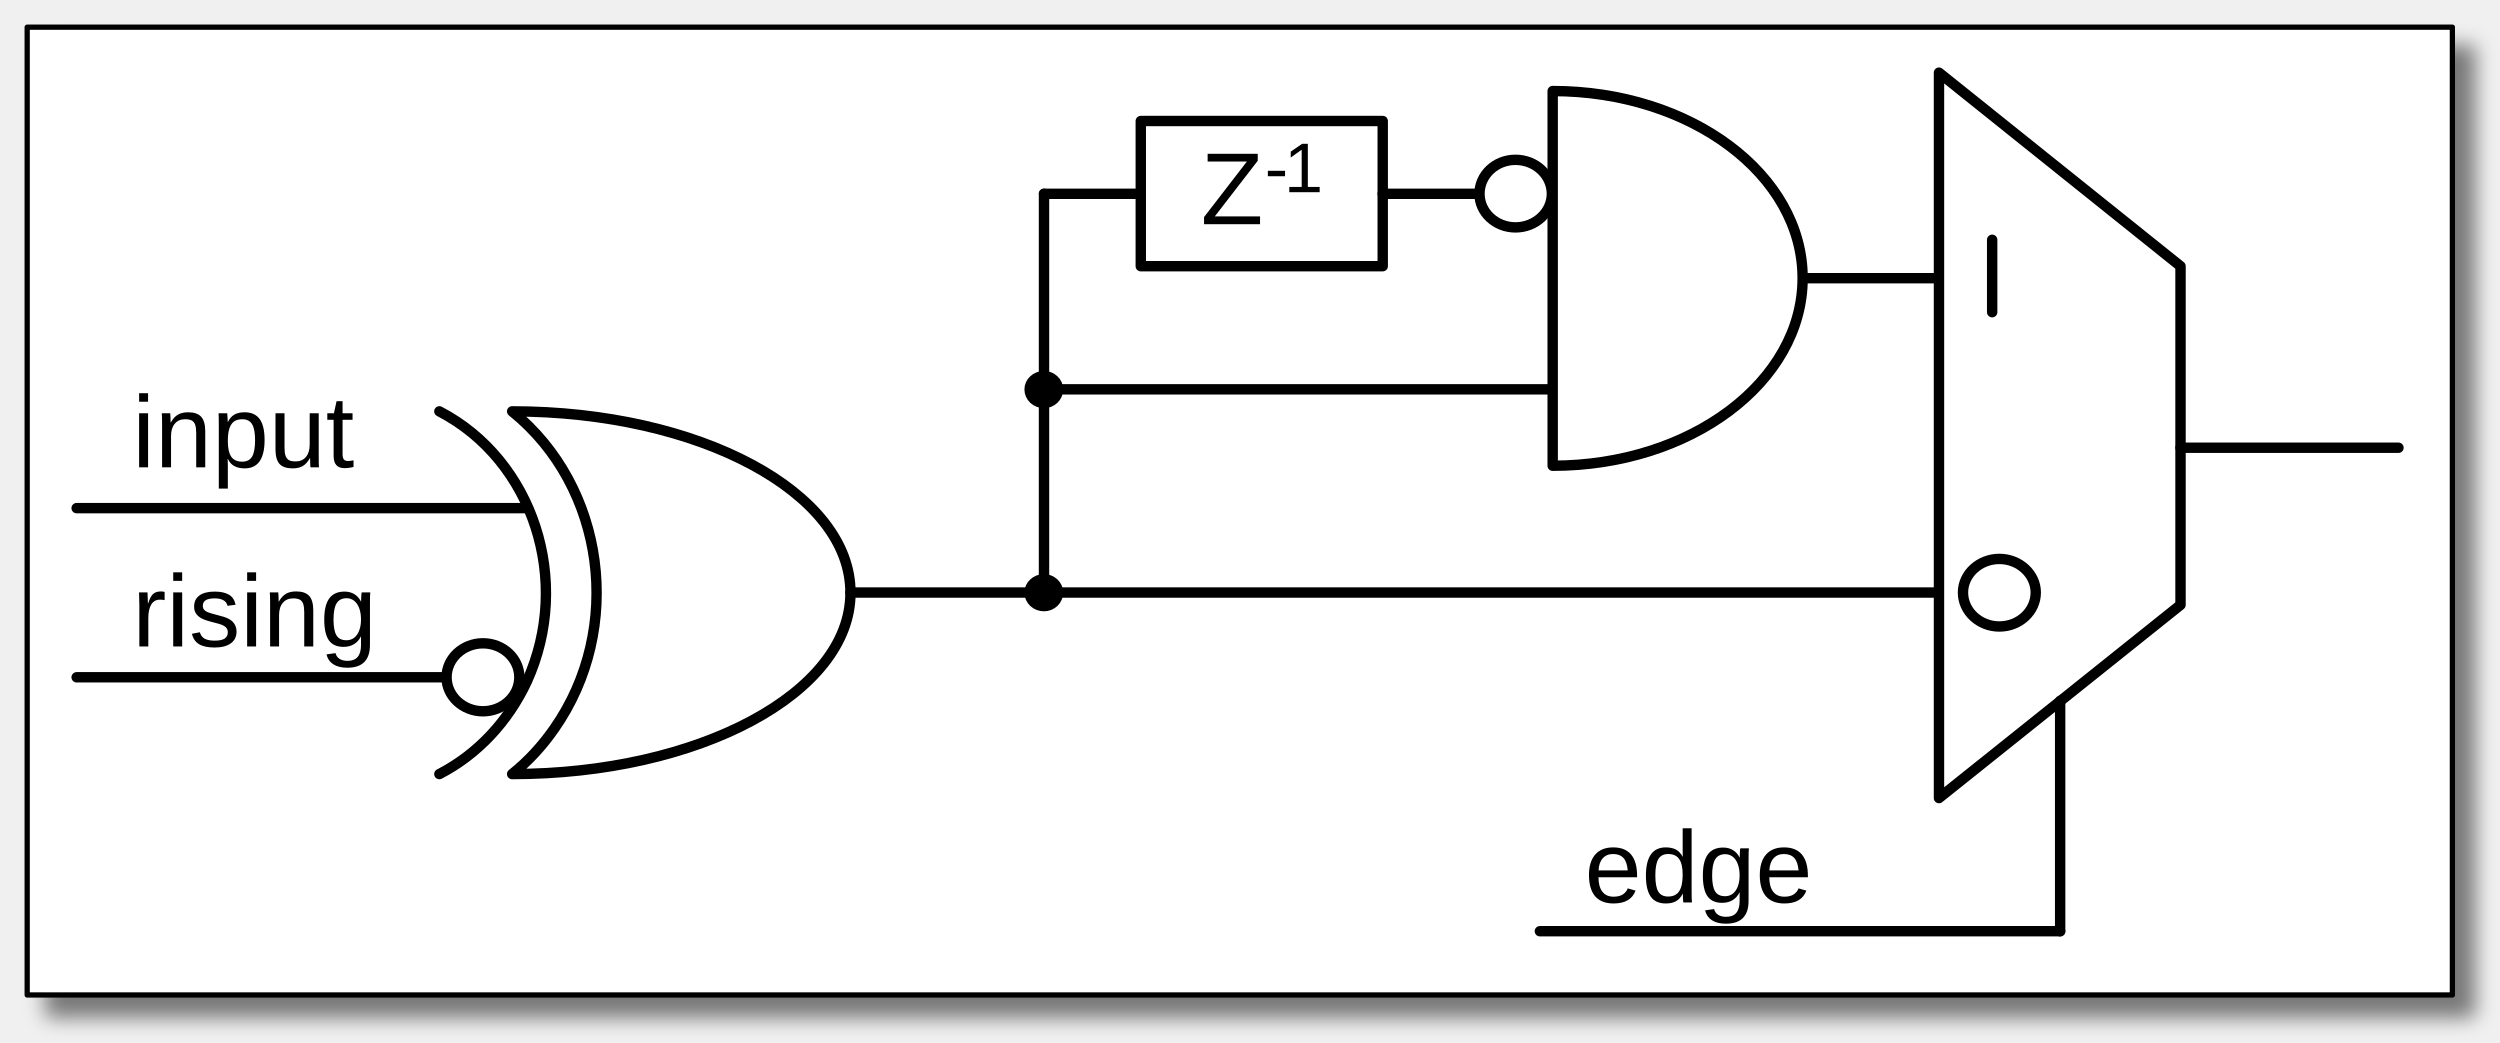
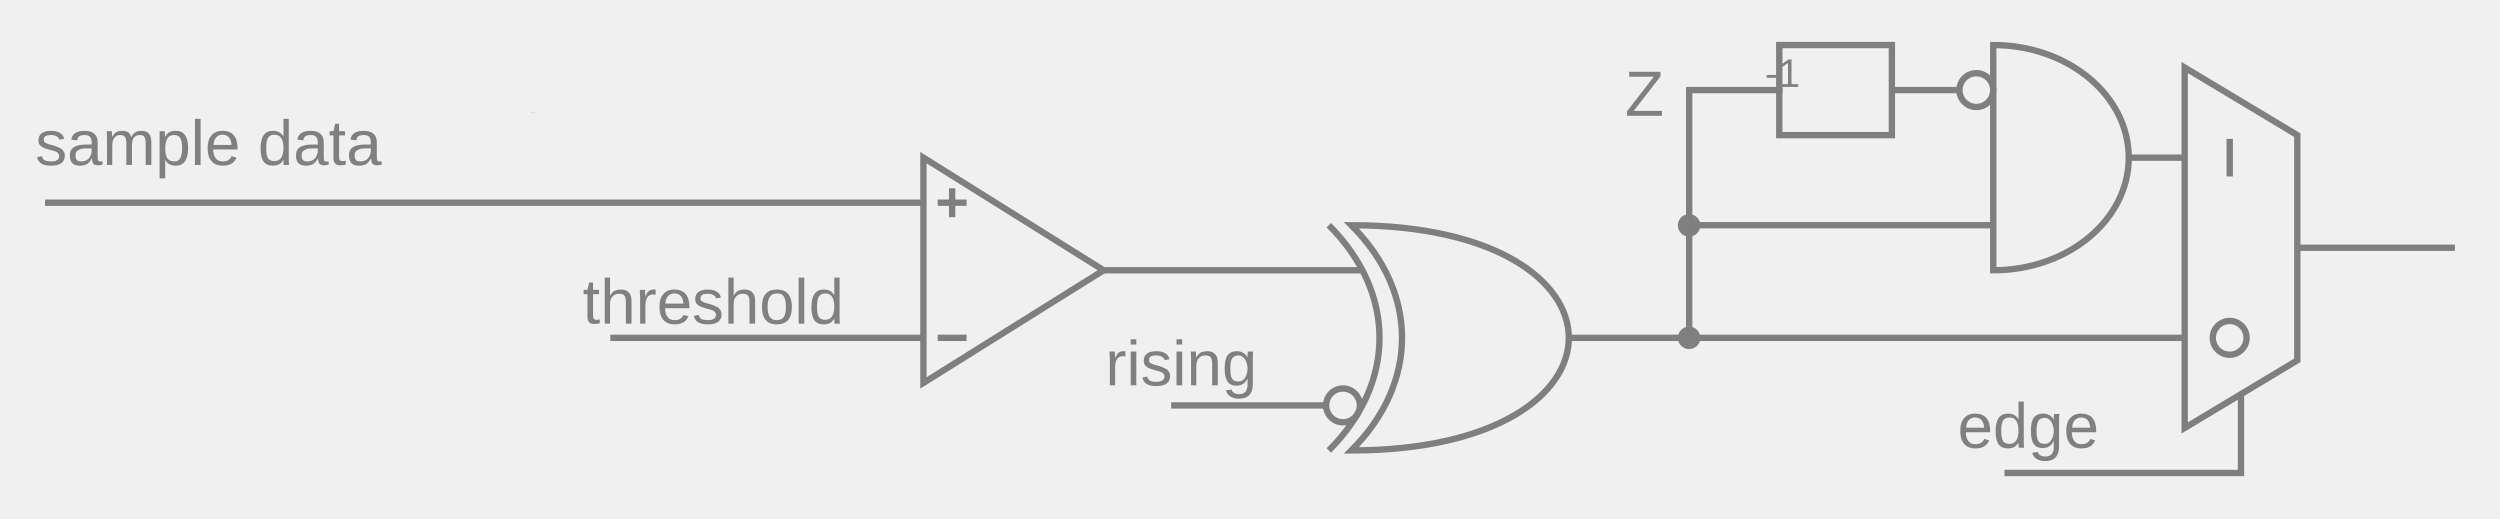
- <svg xmlns="http://www.w3.org/2000/svg" width="685.743" height="285.983" id="svg2" version="1.1">
-   <defs id="defs4">
-     <filter id="filter3058" color-interpolation-filters="sRGB" x="-0.011" y="-0.028" width="1.031" height="1.077">
-       <feFlood id="feFlood3060" flood-opacity="0.5" flood-color="rgb(0,0,0)" result="flood" />
-       <feComposite id="feComposite3062" in2="SourceGraphic" in="flood" operator="in" result="composite1" />
-       <feGaussianBlur id="feGaussianBlur3064" stdDeviation="2" result="blur" />
-       <feOffset id="feOffset3066" dx="4" dy="4" result="offset" />
-       <feComposite id="feComposite3068" in2="offset" in="SourceGraphic" operator="over" result="composite2" />
-     </filter>
-   </defs>
-   <g id="layer1" transform="translate(-63.76711,-316.5622)">
-     <rect style="fill:#ffffff;fill-opacity:1;stroke:#000000;stroke-width:1.028;stroke-linecap:round;stroke-linejoin:round;stroke-miterlimit:4;stroke-dasharray:none;stroke-opacity:1;filter:url(#filter3058)" id="rect3020" width="474.258" height="189.258" x="51.876" y="408.092" transform="matrix(1.402665,0,0,1.402665,-1.543508,-248.4012)" />
-     <g id="g4415" transform="matrix(1.402665,0,0,1.402665,80.73381,332.429)">
-       <text id="text4417" style="font-style:normal;font-weight:normal;font-size:20.02px;line-height:0%;font-family:Arial;text-align:start;text-anchor:start;fill:#000000" y="115.113" x="13.764" xml:space="preserve">rising</text>
-       <path id="path4419" d="m 88.055,140.06 c 36.52,0 66.159,-15.875 66.159,-35.425 0.078,-19.629 -29.56,-35.504 -66.159,-35.504 0,0 0,0 0,0 18.221,14.702 21.975,42.464 8.211,62.092 -2.346,3.363 -5.083,6.334 -8.211,8.837" style="fill:#ffffff;fill-opacity:1;fill-rule:evenodd;stroke:none" />
-       <path id="path4421" d="m 88.055,140.06 c 36.52,0 66.159,-15.875 66.159,-35.425 0.078,-19.629 -29.56,-35.504 -66.159,-35.504 0,0 0,0 0,0 18.221,14.702 21.975,42.464 8.211,62.092 -2.346,3.363 -5.083,6.334 -8.211,8.837" style="fill:none;stroke:#000000;stroke-width:2.033px;stroke-linecap:round;stroke-linejoin:round;stroke-dasharray:none;stroke-opacity:1" />
-       <path id="path4423" d="m 73.823,69.13 c 18.377,9.541 26.041,33.158 17.126,52.786 -3.675,7.898 -9.697,14.311 -17.126,18.143" style="fill:none;stroke:#000000;stroke-width:2.033px;stroke-linecap:round;stroke-linejoin:round;stroke-dasharray:none;stroke-opacity:1" />
-       <path id="path4425" d="M 2.893,121.135 H 84.693" style="fill:none;stroke:#000000;stroke-width:2.033px;stroke-linecap:round;stroke-linejoin:round;stroke-dasharray:none;stroke-opacity:1" />
-       <path id="path4427" d="M 2.893,88.055 H 90.401" style="fill:none;stroke:#000000;stroke-width:2.033px;stroke-linecap:round;stroke-linejoin:round;stroke-dasharray:none;stroke-opacity:1" />
-       <path id="path4429" d="M 154.214,104.556 H 367.08" style="fill:none;stroke:#000000;stroke-width:2.033px;stroke-linecap:round;stroke-linejoin:round;stroke-dasharray:none;stroke-opacity:1" />
-       <path id="path4431" d="m 89.463,121.135 c 0,-3.675 -3.206,-6.647 -7.116,-6.647 -3.91,0 -7.116,2.972 -7.116,6.647 0,3.675 3.206,6.647 7.116,6.647 3.91,0 7.116,-2.972 7.116,-6.647" style="fill:#ffffff;fill-opacity:1;fill-rule:evenodd;stroke:none" />
-       <path id="path4433" d="m 89.463,121.135 c 0,-3.675 -3.206,-6.647 -7.116,-6.647 -3.91,0 -7.116,2.972 -7.116,6.647 0,3.675 3.206,6.647 7.116,6.647 3.91,0 7.116,-2.972 7.116,-6.647" style="fill:none;stroke:#000000;stroke-width:2.033px;stroke-linecap:round;stroke-linejoin:round;stroke-dasharray:none;stroke-opacity:1" />
-       <path id="path4435" d="m 192.064,64.829 h 99.316" style="fill:none;stroke:#000000;stroke-width:2.033px;stroke-linecap:round;stroke-linejoin:round;stroke-dasharray:none;stroke-opacity:1" />
-       <path id="path4437" d="M 192.064,26.589 V 104.556" style="fill:none;stroke:#000000;stroke-width:2.033px;stroke-linecap:round;stroke-linejoin:round;stroke-dasharray:none;stroke-opacity:1" />
-       <path id="path4439" d="m 192.064,26.589 h 18.925" style="fill:none;stroke:#000000;stroke-width:2.033px;stroke-linecap:round;stroke-linejoin:round;stroke-dasharray:none;stroke-opacity:1" />
-       <path id="path4441" d="m 210.989,12.356 v 28.387 h 47.312 V 12.356 Z" style="fill:#ffffff;fill-opacity:1;fill-rule:evenodd;stroke:none" />
-       <path id="path4443" d="m 210.989,40.743 h 47.312 V 12.356 h -47.312 z" style="fill:none;stroke:#000000;stroke-width:2.033px;stroke-linecap:round;stroke-linejoin:round;stroke-dasharray:none;stroke-opacity:1" />
-       <text id="text4445" style="font-style:normal;font-weight:normal;font-size:20.02px;line-height:0%;font-family:Arial;text-align:start;text-anchor:start;fill:#000000" y="32.532" x="222.719" xml:space="preserve">Z</text>
-       <text id="text4447" style="font-style:normal;font-weight:normal;font-size:13.764px;line-height:0%;font-family:Arial;text-align:start;text-anchor:start;fill:#000000" y="26.276" x="235.231" xml:space="preserve">-</text>
-       <text id="text4449" style="font-style:normal;font-weight:normal;font-size:13.764px;line-height:0%;font-family:Arial;text-align:start;text-anchor:start;fill:#000000" y="26.276" x="238.985" xml:space="preserve">1</text>
-       <path id="path4451" d="m 258.301,26.589 h 18.925" style="fill:none;stroke:#000000;stroke-width:2.033px;stroke-linecap:round;stroke-linejoin:round;stroke-dasharray:none;stroke-opacity:1" />
-       <path id="path4453" d="m 338.771,43.089 h 28.309" style="fill:none;stroke:#000000;stroke-width:2.033px;stroke-linecap:round;stroke-linejoin:round;stroke-dasharray:none;stroke-opacity:1" />
-       <path id="path4455" d="M 367.08,2.893 V 144.752 L 414.314,106.98 V 40.743 Z" style="fill:#ffffff;fill-opacity:1;fill-rule:evenodd;stroke:none" />
-       <path id="path4457" d="M 367.08,2.893 V 144.752 L 414.314,106.98 V 40.743 Z" style="fill:none;stroke:#000000;stroke-width:2.033px;stroke-linecap:round;stroke-linejoin:round;stroke-dasharray:none;stroke-opacity:1" />
-       <path id="path4459" d="m 386.005,104.556 c 0,-3.597 -3.206,-6.569 -7.116,-6.569 -3.91,0 -7.116,2.972 -7.116,6.569 0,3.675 3.206,6.647 7.116,6.647 3.91,0 7.116,-2.972 7.116,-6.647" style="fill:#ffffff;fill-opacity:1;fill-rule:evenodd;stroke:none" />
-       <path id="path4461" d="m 386.005,104.556 c 0,-3.597 -3.206,-6.569 -7.116,-6.569 -3.91,0 -7.116,2.972 -7.116,6.569 0,3.675 3.206,6.647 7.116,6.647 3.91,0 7.116,-2.972 7.116,-6.647" style="fill:none;stroke:#000000;stroke-width:2.033px;stroke-linecap:round;stroke-linejoin:round;stroke-dasharray:none;stroke-opacity:1" />
-       <path id="path4463" d="M 377.481,35.582 V 49.736" style="fill:none;stroke:#000000;stroke-width:2.033px;stroke-linecap:round;stroke-linejoin:round;stroke-dasharray:none;stroke-opacity:1" />
-       <path id="path4465" d="M 390.775,170.793 V 125.749" style="fill:none;stroke:#000000;stroke-width:2.033px;stroke-linecap:round;stroke-linejoin:round;stroke-dasharray:none;stroke-opacity:1" />
-       <path id="path4467" d="M 289.034,170.793 H 390.775" style="fill:none;stroke:#000000;stroke-width:2.033px;stroke-linecap:round;stroke-linejoin:round;stroke-dasharray:none;stroke-opacity:1" />
-       <text id="text4469" style="font-style:normal;font-weight:normal;font-size:20.02px;line-height:0%;font-family:Arial;text-align:start;text-anchor:start;fill:#000000" y="165.162" x="297.793" xml:space="preserve">edge</text>
-       <path id="path4471" d="m 414.314,76.247 h 42.62" style="fill:none;stroke:#000000;stroke-width:2.033px;stroke-linecap:round;stroke-linejoin:round;stroke-dasharray:none;stroke-opacity:1" />
-       <path id="path4473" d="M 291.537,79.766 V 6.491 c 26.98,0 48.876,16.344 48.876,36.598 0,20.254 -21.897,36.677 -48.876,36.677 z" style="fill:#ffffff;fill-opacity:1;fill-rule:evenodd;stroke:none" />
-       <path id="path4475" d="M 291.537,79.766 V 6.491 c 26.98,0 48.876,16.344 48.876,36.598 0,20.254 -21.897,36.677 -48.876,36.677 z" style="fill:none;stroke:#000000;stroke-width:2.033px;stroke-linecap:round;stroke-linejoin:round;stroke-dasharray:none;stroke-opacity:1" />
-       <path id="path4477" d="m 291.38,26.589 c 0,-3.675 -3.206,-6.647 -7.116,-6.647 -3.91,0 -7.038,2.972 -7.038,6.647 0,3.597 3.128,6.569 7.038,6.569 3.91,0 7.116,-2.972 7.116,-6.569" style="fill:#ffffff;fill-opacity:1;fill-rule:evenodd;stroke:none" />
-       <path id="path4479" d="m 291.38,26.589 c 0,-3.675 -3.206,-6.647 -7.116,-6.647 -3.91,0 -7.038,2.972 -7.038,6.647 0,3.597 3.128,6.569 7.038,6.569 3.91,0 7.116,-2.972 7.116,-6.569" style="fill:none;stroke:#000000;stroke-width:2.033px;stroke-linecap:round;stroke-linejoin:round;stroke-dasharray:none;stroke-opacity:1" />
-       <path id="path4481" d="m 194.801,104.556 c 0,-1.408 -1.251,-2.581 -2.737,-2.581 -1.564,0 -2.815,1.173 -2.815,2.581 0,1.486 1.251,2.659 2.815,2.659 1.486,0 2.737,-1.173 2.737,-2.659" style="fill:#000000;fill-opacity:1;fill-rule:evenodd;stroke:none" />
-       <path id="path4483" d="m 194.801,104.556 c 0,-1.408 -1.251,-2.581 -2.737,-2.581 -1.564,0 -2.815,1.173 -2.815,2.581 0,1.486 1.251,2.659 2.815,2.659 1.486,0 2.737,-1.173 2.737,-2.659" style="fill:none;stroke:#000000;stroke-width:2.033px;stroke-linecap:round;stroke-linejoin:round;stroke-dasharray:none;stroke-opacity:1" />
-       <path id="path4485" d="m 194.801,64.829 c 0,-1.408 -1.251,-2.581 -2.737,-2.581 -1.564,0 -2.815,1.173 -2.815,2.581 0,1.486 1.251,2.659 2.815,2.659 1.486,0 2.737,-1.173 2.737,-2.659" style="fill:#000000;fill-opacity:1;fill-rule:evenodd;stroke:none" />
-       <path id="path4487" d="m 194.801,64.829 c 0,-1.408 -1.251,-2.581 -2.737,-2.581 -1.564,0 -2.815,1.173 -2.815,2.581 0,1.486 1.251,2.659 2.815,2.659 1.486,0 2.737,-1.173 2.737,-2.659" style="fill:none;stroke:#000000;stroke-width:2.033px;stroke-linecap:round;stroke-linejoin:round;stroke-dasharray:none;stroke-opacity:1" />
-       <text id="text4489" style="font-style:normal;font-weight:normal;font-size:20.02px;line-height:0%;font-family:Arial;text-align:start;text-anchor:start;fill:#000000" y="80.079" x="13.764" xml:space="preserve">input</text>
+ <svg xmlns="http://www.w3.org/2000/svg" width="111mm" height="23mm" viewBox="0 0 111 23" version="1.1" id="svg1">
+   <defs id="defs1" />
+   <g id="layer1">
+     <path style="fill:none;stroke:#7f7f7f;stroke-width:0.282;stroke-linecap:butt;stroke-dasharray:none;stroke-opacity:1;paint-order:stroke markers fill" d="M 2,9 H 41" id="path1" />
+     <path style="fill:none;stroke:#7f7f7f;stroke-width:0.282;stroke-linecap:butt;stroke-dasharray:none;stroke-opacity:1;paint-order:stroke markers fill" d="M 27.098,15 H 41" id="path1-5" />
+     <text xml:space="preserve" style="font-size:2.822px;font-family:sans-serif;-inkscape-font-specification:'sans-serif, Normal';text-align:center;text-anchor:middle;fill:none;stroke:#7f7f7f;stroke-width:0.282;stroke-linecap:square;stroke-opacity:1;paint-order:stroke markers fill" x="11.086" y="7.323" id="text1">
+       <tspan id="tspan1" style="font-style:normal;font-variant:normal;font-weight:normal;font-stretch:normal;font-size:2.822px;font-family:Arial;-inkscape-font-specification:'Arial, Normal';font-variant-ligatures:normal;font-variant-caps:normal;font-variant-numeric:normal;font-variant-east-asian:normal;fill:#808080;fill-opacity:1;stroke:none;stroke-width:0.282" x="11.086" y="7.323">sample data</tspan>
+     </text>
+     <circle style="fill:#808080;fill-opacity:1;stroke:none;stroke-width:0.282;stroke-linecap:square;stroke-opacity:1;paint-order:stroke markers fill" id="path2-2" cx="74.996" cy="10.007" r="0.5" />
+     <circle style="fill:#808080;fill-opacity:1;stroke:none;stroke-width:0.282;stroke-linecap:square;stroke-opacity:1;paint-order:stroke markers fill" id="path2-3" cx="74.997" cy="15" r="0.5" />
+     <path style="fill:#808080;fill-opacity:1;stroke:none;stroke-width:0.282;stroke-linecap:square;stroke-opacity:1;paint-order:stroke markers fill" id="path3" d="m 23.854,5.021 a 0.311,0.012 0 0 1 -0.236,-0.006 0.311,0.012 0 0 1 -0.016,-0.011" />
+     <text xml:space="preserve" style="font-style:normal;font-variant:normal;font-weight:normal;font-stretch:normal;font-size:2.822px;font-family:Arial;-inkscape-font-specification:'Arial, Normal';font-variant-ligatures:normal;font-variant-caps:normal;font-variant-numeric:normal;font-variant-east-asian:normal;text-align:center;text-anchor:middle;fill:#808080;fill-opacity:1;stroke:none;stroke-width:0.282;stroke-linecap:butt;stroke-dasharray:none;stroke-opacity:1;paint-order:stroke markers fill" x="33.626" y="14.373" id="text3">
+       <tspan id="tspan3" style="stroke-width:0.282" x="33.626" y="14.373">threshold</tspan>
+     </text>
+     <g id="g16" transform="translate(-3,-1.000001)">
+       <path style="fill:none;fill-opacity:1;stroke:#7f7f7f;stroke-width:0.282;stroke-linecap:butt;stroke-dasharray:none;stroke-opacity:1;paint-order:stroke markers fill" d="M 44,18 V 8 l 8,5 z" id="path4" />
+       <g id="g6" transform="translate(9.774828,5)">
+         <path style="fill:none;fill-opacity:1;stroke:#7f7f7f;stroke-width:0.282;stroke-linecap:square;stroke-dasharray:none;stroke-opacity:1;paint-order:stroke markers fill" d="m 35,5 h 1" id="path5" />
+         <path style="fill:none;fill-opacity:1;stroke:#7f7f7f;stroke-width:0.282;stroke-linecap:square;stroke-dasharray:none;stroke-opacity:1;paint-order:stroke markers fill" d="M 35.5,4.5 V 5.5" id="path6" />
+       </g>
+       <path style="fill:none;fill-opacity:1;stroke:#7f7f7f;stroke-width:0.282;stroke-linecap:square;stroke-dasharray:none;stroke-opacity:1;paint-order:stroke markers fill" d="m 44.775,16 h 1" id="path7" />
    </g>
+     <g id="g10" transform="translate(-10,1.999999)">
+       <path style="fill:none;fill-opacity:1;stroke:#7f7f7f;stroke-width:0.282;stroke-linecap:butt;stroke-dasharray:none;stroke-opacity:1;paint-order:stroke markers fill" d="m 69,8 c 3,3 3,7 0,10" id="path8" />
+       <path style="fill:none;fill-opacity:1;stroke:#7f7f7f;stroke-width:0.282;stroke-linecap:butt;stroke-dasharray:none;stroke-opacity:1;paint-order:stroke markers fill" d="m 70,18 c 3,-3 3,-7 0,-10 12.873,-2e-7 12.873,10 0,10 z" id="path8-3" />
+       <circle style="fill:none;fill-opacity:1;stroke:#7f7f7f;stroke-width:0.282;stroke-linecap:butt;stroke-dasharray:none;stroke-opacity:1;paint-order:stroke markers fill" id="path9" cx="69.629" cy="16" r="0.75" />
+       <path style="fill:none;fill-opacity:1;stroke:#7f7f7f;stroke-width:0.282;stroke-linecap:butt;stroke-dasharray:none;stroke-opacity:1;paint-order:stroke markers fill" d="m 62,16 h 6.879" id="path10" />
+       <text xml:space="preserve" style="font-style:normal;font-variant:normal;font-weight:normal;font-stretch:normal;font-size:2.822px;font-family:Arial;-inkscape-font-specification:'Arial, Normal';font-variant-ligatures:normal;font-variant-caps:normal;font-variant-numeric:normal;font-variant-east-asian:normal;text-align:center;text-anchor:middle;fill:none;fill-opacity:1;stroke:#7f7f7f;stroke-width:0.282;stroke-linecap:butt;stroke-dasharray:none;stroke-opacity:1;paint-order:stroke markers fill" x="65.189" y="15.108" id="text10">
+         <tspan id="tspan10" style="fill:#808080;fill-opacity:1;stroke:none;stroke-width:0.282" x="65.189" y="15.108">rising</tspan>
+       </text>
+     </g>
+     <path style="fill:none;fill-opacity:1;stroke:#7f7f7f;stroke-width:0.282;stroke-linecap:butt;stroke-dasharray:none;stroke-opacity:1;paint-order:stroke markers fill" d="m 49,12 11.52,-10e-7" id="path11" />
+     <path style="fill:none;fill-opacity:1;stroke:#7f7f7f;stroke-width:0.282;stroke-linecap:butt;stroke-dasharray:none;stroke-opacity:1;paint-order:stroke markers fill" d="M 69.655,15 H 97" id="path12" />
+     <path style="fill:none;fill-opacity:1;stroke:#7f7f7f;stroke-width:0.282;stroke-linecap:butt;stroke-dasharray:none;stroke-opacity:1;paint-order:stroke markers fill" d="M 75,15 V 4 h 4.141" id="path13" />
+     <g id="g29" transform="translate(-3.581348,-1.488454)">
+       <path style="fill:none;fill-opacity:1;stroke:#7f7f7f;stroke-width:0.282;stroke-linecap:butt;stroke-dasharray:none;stroke-opacity:1;paint-order:stroke markers fill" d="m 82.581,7.488 v -4 l 5,10e-8 v 4 z" id="path14" />
+       <g id="g27" transform="translate(-2.418652,0.4884528)">
+         <text xml:space="preserve" style="font-style:normal;font-variant:normal;font-weight:normal;font-stretch:normal;font-size:2.822px;font-family:Arial;-inkscape-font-specification:'Arial, Normal';font-variant-ligatures:normal;font-variant-caps:normal;font-variant-numeric:normal;font-variant-east-asian:normal;text-align:center;text-anchor:middle;fill:none;fill-opacity:1;stroke:#7f7f7f;stroke-width:0.282;stroke-linecap:butt;stroke-dasharray:none;stroke-opacity:1;paint-order:stroke markers fill" x="86.853" y="6.141" id="text14">
+           <tspan id="tspan14" style="fill:#808080;fill-opacity:1;stroke:none;stroke-width:0.282" x="86.853" y="6.141">Z<tspan style="font-size:65%;baseline-shift:super" id="tspan16" />
+           </tspan>
+         </text>
+         <text xml:space="preserve" style="font-style:normal;font-variant:normal;font-weight:normal;font-stretch:normal;font-size:2.822px;font-family:Arial;-inkscape-font-specification:'Arial, Normal';font-variant-ligatures:normal;font-variant-caps:normal;font-variant-numeric:normal;font-variant-east-asian:normal;text-align:center;text-anchor:middle;fill:#808080;fill-opacity:1;stroke:none;stroke-width:0.282;stroke-linecap:butt;stroke-dasharray:1.128, 0.282;stroke-dashoffset:0;stroke-opacity:1;paint-order:stroke markers fill" x="88.676" y="4.859" id="text27">
+           <tspan id="tspan27" style="font-style:normal;font-variant:normal;font-weight:normal;font-stretch:normal;font-size:1.764px;font-family:Arial;-inkscape-font-specification:'Arial, Normal';font-variant-ligatures:normal;font-variant-caps:normal;font-variant-numeric:normal;font-variant-east-asian:normal;stroke-width:0.282" x="88.676" y="4.859">-1</tspan>
+         </text>
+       </g>
+     </g>
+     <circle style="fill:none;fill-opacity:1;stroke:#7f7f7f;stroke-width:0.282;stroke-linecap:butt;stroke-dasharray:none;stroke-opacity:1;paint-order:stroke markers fill" id="path9-6" cx="87.75" cy="4" r="0.75" />
+     <path style="fill:none;fill-opacity:1;stroke:#7f7f7f;stroke-width:0.282;stroke-linecap:butt;stroke-dasharray:none;stroke-opacity:1;paint-order:stroke markers fill" id="path16" d="M 88.5,2 A 6.016,5 0 0 1 94.516,7 6.016,5 0 0 1 88.5,12 Z" />
+     <path style="fill:none;fill-opacity:1;stroke:#7f7f7f;stroke-width:0.282;stroke-linecap:butt;stroke-dasharray:none;stroke-opacity:1;paint-order:stroke markers fill" d="M 94.516,7 97,7" id="path21" />
+     <circle style="fill:none;fill-opacity:1;stroke:#7f7f7f;stroke-width:0.282;stroke-linecap:butt;stroke-dasharray:none;stroke-opacity:1;paint-order:stroke markers fill" id="path9-6-9" cx="98.998" cy="15" r="0.75" />
+     <path style="fill:none;fill-opacity:1;stroke:#7f7f7f;stroke-width:0.282;stroke-linecap:butt;stroke-dasharray:none;stroke-opacity:1;paint-order:stroke markers fill" d="m 99,6.164 v 1.671" id="path23" />
+     <path style="fill:none;fill-opacity:1;stroke:#7f7f7f;stroke-width:0.282;stroke-linecap:butt;stroke-dasharray:none;stroke-opacity:1;paint-order:stroke markers fill" d="m 84,4 h 3" id="path18" />
+     <path style="fill:none;fill-opacity:1;stroke:#7f7f7f;stroke-width:0.282;stroke-linecap:butt;stroke-dasharray:none;stroke-opacity:1;paint-order:stroke markers fill" d="M 88.5,10 75,10" id="path19" />
+     <path style="fill:none;fill-opacity:1;stroke:#7f7f7f;stroke-width:0.282;stroke-linecap:butt;stroke-dasharray:none;stroke-opacity:1;paint-order:stroke markers fill" d="M 97,19 V 3 l 5,3 V 16 Z" id="path20" />
+     <path style="fill:none;fill-opacity:1;stroke:#7f7f7f;stroke-width:0.282;stroke-linecap:butt;stroke-dasharray:none;stroke-opacity:1;paint-order:stroke markers fill" d="m 102,11 h 7" id="path22" />
+     <path style="fill:none;fill-opacity:1;stroke:#7f7f7f;stroke-width:0.282;stroke-linecap:butt;stroke-dasharray:none;stroke-opacity:1;paint-order:stroke markers fill" d="m 99.5,17.498 v 3.502 L 89,21" id="path25" />
+     <text xml:space="preserve" style="font-style:normal;font-variant:normal;font-weight:normal;font-stretch:normal;font-size:2.822px;font-family:Arial;-inkscape-font-specification:'Arial, Normal';font-variant-ligatures:normal;font-variant-caps:normal;font-variant-numeric:normal;font-variant-east-asian:normal;text-align:center;text-anchor:middle;fill:none;fill-opacity:1;stroke:#7f7f7f;stroke-width:0.282;stroke-linecap:butt;stroke-dasharray:none;stroke-opacity:1;paint-order:stroke markers fill" x="92.009" y="19.879" id="text25">
+       <tspan id="tspan25" style="fill:#808080;fill-opacity:1;stroke:none;stroke-width:0.282" x="92.009" y="19.879">edge</tspan>
+     </text>
  </g>
</svg>
